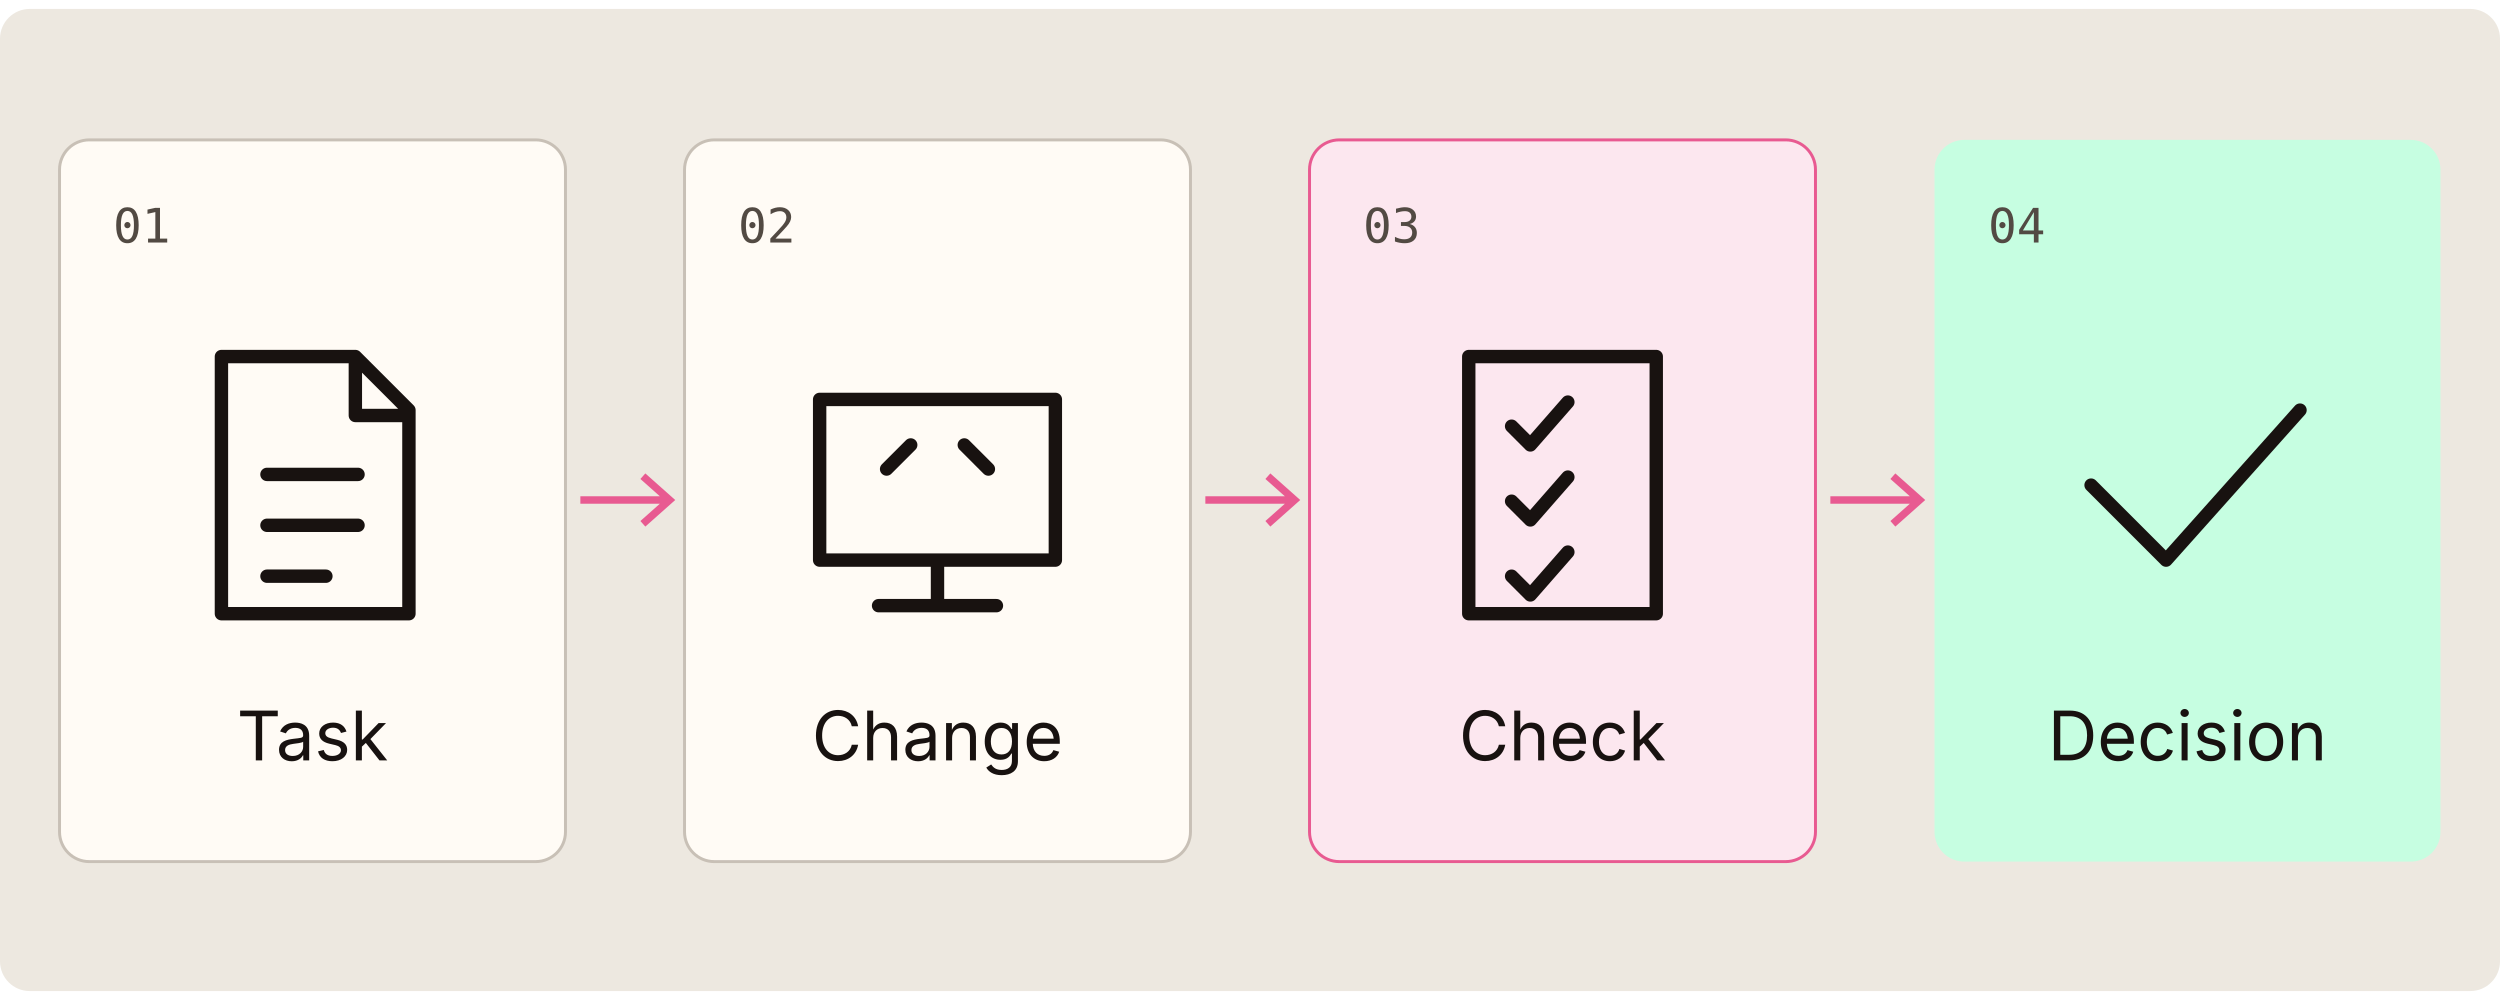
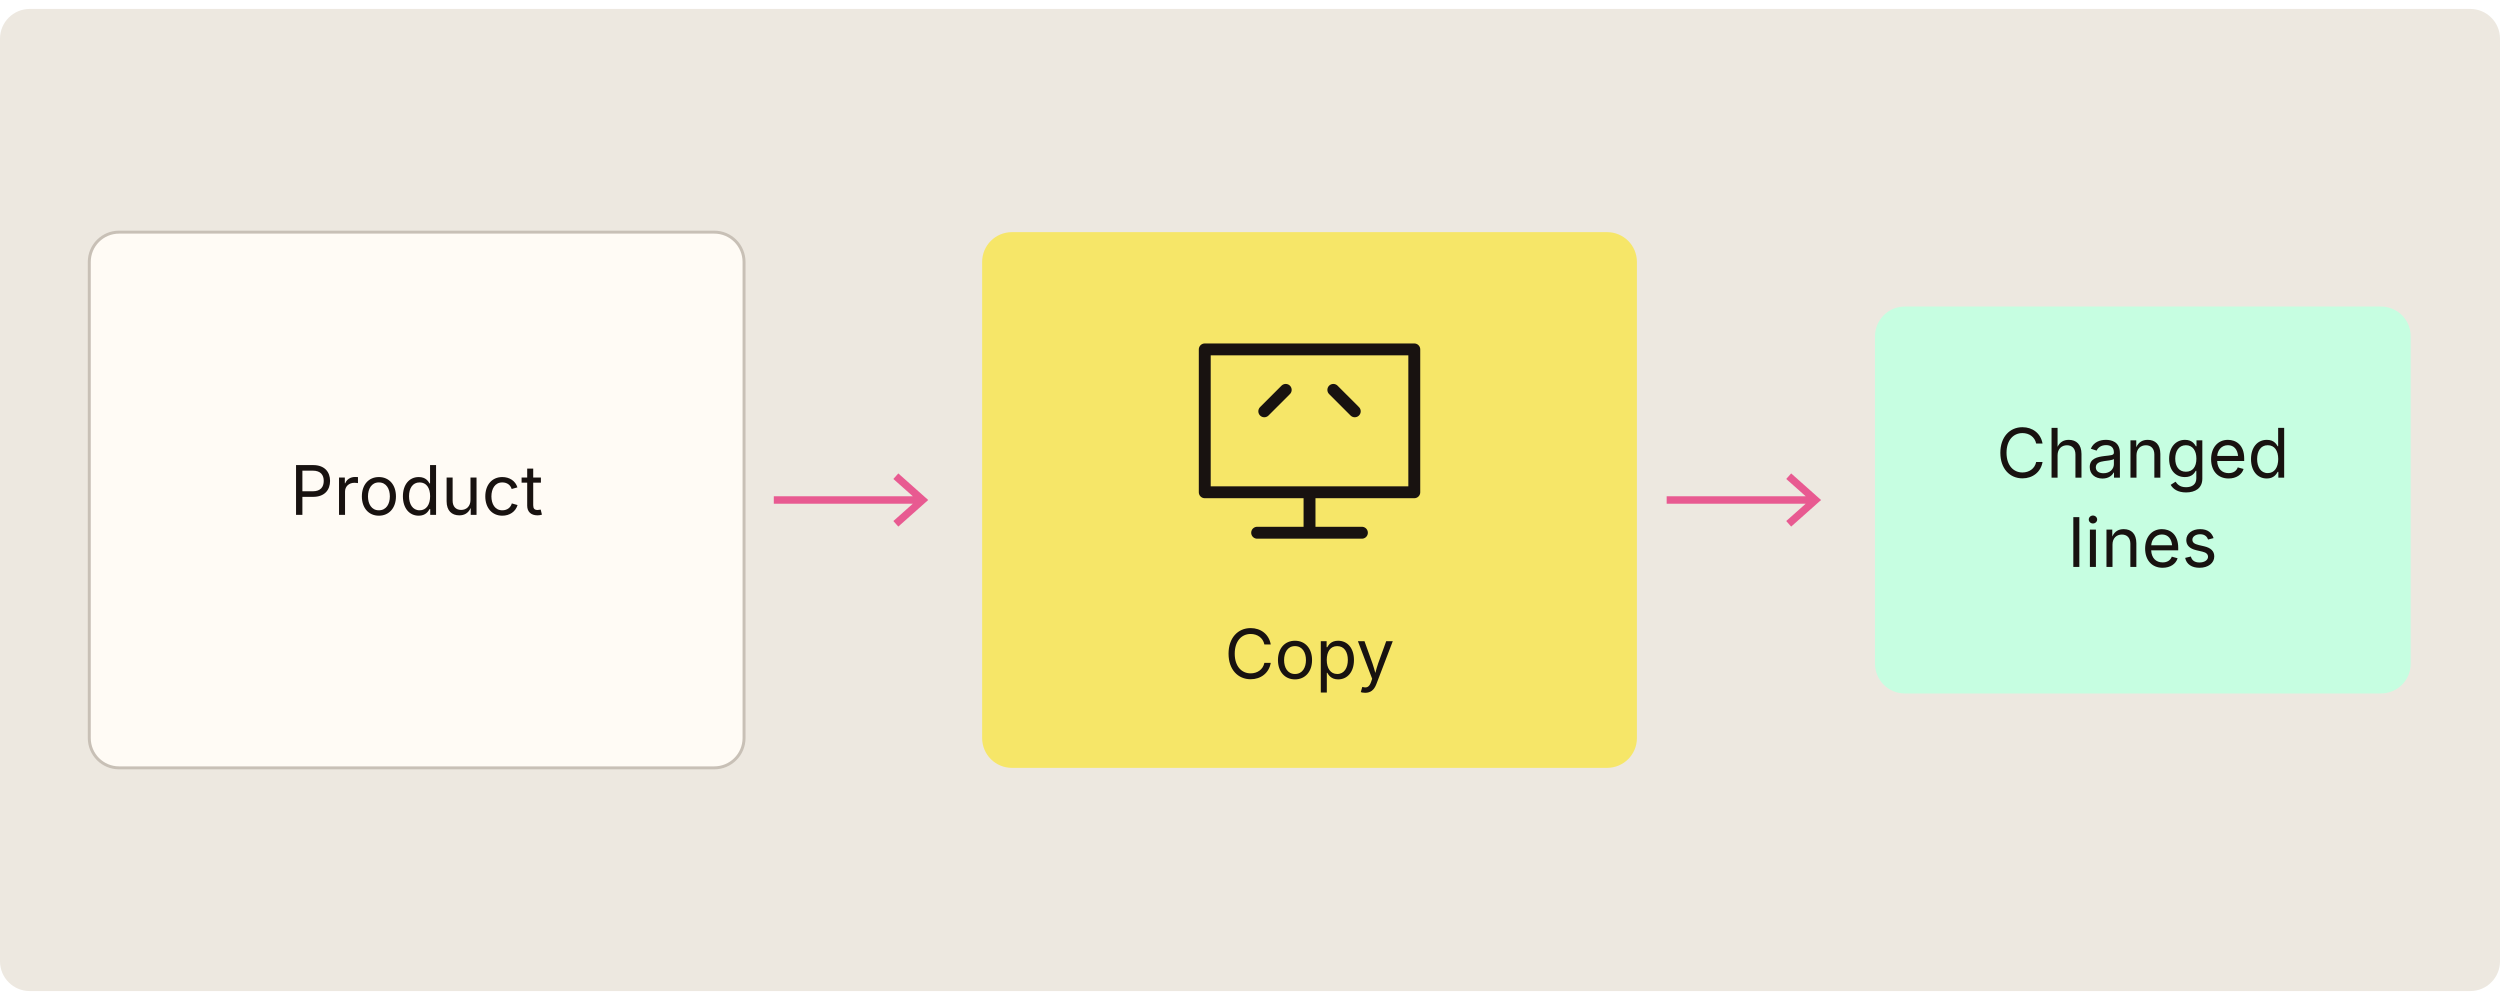
- <svg xmlns="http://www.w3.org/2000/svg" data-slide-visual="" viewBox="0 0 1000 400" role="img" aria-label="Task, change, check, decision" class="pic" preserveAspectRatio="xMidYMid meet" style="fill: rgb(0, 0, 0); fill-opacity: 1; stroke: none; stroke-width: 1px; stroke-opacity: 1; stroke-linecap: butt; stroke-linejoin: miter; stroke-dasharray: none; font-family: Inter, Arial, sans-serif; font-size: 36px; font-weight: 400; font-style: normal; letter-spacing: normal; text-anchor: start; dominant-baseline: auto;">
+ <svg xmlns="http://www.w3.org/2000/svg" data-slide-visual="" viewBox="0 0 1000 400" role="img" aria-label="Only the changed lines come back" class="pic" preserveAspectRatio="xMidYMid meet" style="fill: rgb(0, 0, 0); fill-opacity: 1; stroke: none; stroke-width: 1px; stroke-opacity: 1; stroke-linecap: butt; stroke-linejoin: miter; stroke-dasharray: none; font-family: Inter, Arial, sans-serif; font-size: 36px; font-weight: 400; font-style: normal; letter-spacing: normal; text-anchor: start; dominant-baseline: auto;">
  <g transform="translate(0 3.571429) scale(0.5952381)">
    <rect x="0" y="0" width="1680" height="660" rx="20" style="fill: rgb(237, 232, 224); fill-opacity: 1; stroke: none; stroke-width: 1px; stroke-opacity: 1; stroke-linecap: butt; stroke-linejoin: miter; stroke-dasharray: none; font-family: Inter, Arial, sans-serif; font-size: 36px; font-weight: 400; font-style: normal; letter-spacing: normal; text-anchor: start; dominant-baseline: auto;" />
-     <rect x="40" y="88" width="340" height="485" rx="20" style="fill: rgb(255, 251, 245); fill-opacity: 1; stroke: rgb(200, 192, 182); stroke-width: 2px; stroke-opacity: 1; stroke-linecap: butt; stroke-linejoin: miter; stroke-dasharray: none; font-family: Inter, Arial, sans-serif; font-size: 36px; font-weight: 400; font-style: normal; letter-spacing: normal; text-anchor: start; dominant-baseline: auto;" />
-     <text x="76" y="157" text-anchor="start" font-size="32" style="fill: rgb(82, 74, 67); fill-opacity: 1; stroke: none; stroke-width: 1px; stroke-opacity: 1; stroke-linecap: butt; stroke-linejoin: miter; stroke-dasharray: none; font-family: &quot;JetBrains Mono&quot;, monospace; font-size: 32px; font-weight: 400; font-style: normal; letter-spacing: normal; text-anchor: start; dominant-baseline: auto;">01</text>
-     <g transform="translate(210 320) scale(1.8)" style="fill: rgb(0, 0, 0); fill-opacity: 1; stroke: none; stroke-width: 1px; stroke-opacity: 1; stroke-linecap: butt; stroke-linejoin: miter; stroke-dasharray: none; font-family: Inter, Arial, sans-serif; font-size: 36px; font-weight: 400; font-style: normal; letter-spacing: normal; text-anchor: start; dominant-baseline: auto;">
-       <path d="M-34-48h50l20 20v76h-70Z M16-48v22h20 M-17-4h34 M-17 15h34 M-17 34H5" style="fill: none; fill-opacity: 1; stroke: rgb(24, 18, 16); stroke-width: 5px; stroke-opacity: 1; stroke-linecap: round; stroke-linejoin: round; stroke-dasharray: none; font-family: Inter, Arial, sans-serif; font-size: 36px; font-weight: 400; font-style: normal; letter-spacing: normal; text-anchor: start; dominant-baseline: auto;" />
+     <rect x="60" y="150" width="440" height="360" rx="20" style="fill: rgb(255, 251, 245); fill-opacity: 1; stroke: rgb(200, 192, 182); stroke-width: 2px; stroke-opacity: 1; stroke-linecap: butt; stroke-linejoin: miter; stroke-dasharray: none; font-family: Inter, Arial, sans-serif; font-size: 36px; font-weight: 400; font-style: normal; letter-spacing: normal; text-anchor: start; dominant-baseline: auto;" />
+     <text x="280" y="340" text-anchor="middle" font-size="46" style="fill: rgb(24, 18, 16); fill-opacity: 1; stroke: none; stroke-width: 1px; stroke-opacity: 1; stroke-linecap: butt; stroke-linejoin: miter; stroke-dasharray: none; font-family: Inter, Arial, sans-serif; font-size: 46px; font-weight: 400; font-style: normal; letter-spacing: normal; text-anchor: middle; dominant-baseline: auto;">Product</text>
+     <g class="step" data-s="1">
+       <path d="M520 330h100m-18 -16 18 16-18 16" style="fill: none; fill-opacity: 1; stroke: rgb(232, 90, 145); stroke-width: 5px; stroke-opacity: 1; stroke-linecap: butt; stroke-linejoin: miter; stroke-dasharray: none; font-family: Inter, Arial, sans-serif; font-size: 36px; font-weight: 400; font-style: normal; letter-spacing: normal; text-anchor: start; dominant-baseline: auto;" />
    </g>
-     <text x="210" y="505" text-anchor="middle" font-size="46" style="fill: rgb(24, 18, 16); fill-opacity: 1; stroke: none; stroke-width: 1px; stroke-opacity: 1; stroke-linecap: butt; stroke-linejoin: miter; stroke-dasharray: none; font-family: Inter, Arial, sans-serif; font-size: 46px; font-weight: 400; font-style: normal; letter-spacing: normal; text-anchor: middle; dominant-baseline: auto;">Task</text>
-     <g class="step" data-s="2">
-       <path d="M390 330h60m-18 -16 18 16-18 16" style="fill: none; fill-opacity: 1; stroke: rgb(232, 90, 145); stroke-width: 5px; stroke-opacity: 1; stroke-linecap: butt; stroke-linejoin: miter; stroke-dasharray: none; font-family: Inter, Arial, sans-serif; font-size: 36px; font-weight: 400; font-style: normal; letter-spacing: normal; text-anchor: start; dominant-baseline: auto;" />
-     </g>
-     <rect x="460" y="88" width="340" height="485" rx="20" style="fill: rgb(255, 251, 245); fill-opacity: 1; stroke: rgb(200, 192, 182); stroke-width: 2px; stroke-opacity: 1; stroke-linecap: butt; stroke-linejoin: miter; stroke-dasharray: none; font-family: Inter, Arial, sans-serif; font-size: 36px; font-weight: 400; font-style: normal; letter-spacing: normal; text-anchor: start; dominant-baseline: auto;" />
+     <rect x="660" y="150" width="440" height="360" rx="20" style="fill: rgb(246, 230, 104); fill-opacity: 1; stroke: none; stroke-width: 1px; stroke-opacity: 1; stroke-linecap: butt; stroke-linejoin: miter; stroke-dasharray: none; font-family: Inter, Arial, sans-serif; font-size: 36px; font-weight: 400; font-style: normal; letter-spacing: normal; text-anchor: start; dominant-baseline: auto;" />
    <g class="step" data-s="1">
-       <text x="496" y="157" text-anchor="start" font-size="32" style="fill: rgb(82, 74, 67); fill-opacity: 1; stroke: none; stroke-width: 1px; stroke-opacity: 1; stroke-linecap: butt; stroke-linejoin: miter; stroke-dasharray: none; font-family: &quot;JetBrains Mono&quot;, monospace; font-size: 32px; font-weight: 400; font-style: normal; letter-spacing: normal; text-anchor: start; dominant-baseline: auto;">02</text>
-     </g>
-     <g class="step" data-s="1">
-       <g transform="translate(630 320) scale(1.8)" style="fill: rgb(0, 0, 0); fill-opacity: 1; stroke: none; stroke-width: 1px; stroke-opacity: 1; stroke-linecap: butt; stroke-linejoin: miter; stroke-dasharray: none; font-family: Inter, Arial, sans-serif; font-size: 36px; font-weight: 400; font-style: normal; letter-spacing: normal; text-anchor: start; dominant-baseline: auto;">
+       <g transform="translate(880 280) scale(1.6)" style="fill: rgb(0, 0, 0); fill-opacity: 1; stroke: none; stroke-width: 1px; stroke-opacity: 1; stroke-linecap: butt; stroke-linejoin: miter; stroke-dasharray: none; font-family: Inter, Arial, sans-serif; font-size: 36px; font-weight: 400; font-style: normal; letter-spacing: normal; text-anchor: start; dominant-baseline: auto;">
        <path d="M-44-32h88v60h-88Z M-19-6-10-15 M19-6 10-15 M-22 45h44 M0 28v17" style="fill: none; fill-opacity: 1; stroke: rgb(24, 18, 16); stroke-width: 5px; stroke-opacity: 1; stroke-linecap: round; stroke-linejoin: round; stroke-dasharray: none; font-family: Inter, Arial, sans-serif; font-size: 36px; font-weight: 400; font-style: normal; letter-spacing: normal; text-anchor: start; dominant-baseline: auto;" />
      </g>
    </g>
    <g class="step" data-s="1">
-       <text x="630" y="505" text-anchor="middle" font-size="46" style="fill: rgb(24, 18, 16); fill-opacity: 1; stroke: none; stroke-width: 1px; stroke-opacity: 1; stroke-linecap: butt; stroke-linejoin: miter; stroke-dasharray: none; font-family: Inter, Arial, sans-serif; font-size: 46px; font-weight: 400; font-style: normal; letter-spacing: normal; text-anchor: middle; dominant-baseline: auto;">Change</text>
-     </g>
-     <g class="step" data-s="3">
-       <path d="M810 330h60m-18 -16 18 16-18 16" style="fill: none; fill-opacity: 1; stroke: rgb(232, 90, 145); stroke-width: 5px; stroke-opacity: 1; stroke-linecap: butt; stroke-linejoin: miter; stroke-dasharray: none; font-family: Inter, Arial, sans-serif; font-size: 36px; font-weight: 400; font-style: normal; letter-spacing: normal; text-anchor: start; dominant-baseline: auto;" />
-     </g>
-     <rect x="880" y="88" width="340" height="485" rx="20" style="fill: rgb(252, 231, 239); fill-opacity: 1; stroke: rgb(232, 90, 145); stroke-width: 2px; stroke-opacity: 1; stroke-linecap: butt; stroke-linejoin: miter; stroke-dasharray: none; font-family: Inter, Arial, sans-serif; font-size: 36px; font-weight: 400; font-style: normal; letter-spacing: normal; text-anchor: start; dominant-baseline: auto;" />
-     <g class="step" data-s="2">
-       <text x="916" y="157" text-anchor="start" font-size="32" style="fill: rgb(82, 74, 67); fill-opacity: 1; stroke: none; stroke-width: 1px; stroke-opacity: 1; stroke-linecap: butt; stroke-linejoin: miter; stroke-dasharray: none; font-family: &quot;JetBrains Mono&quot;, monospace; font-size: 32px; font-weight: 400; font-style: normal; letter-spacing: normal; text-anchor: start; dominant-baseline: auto;">03</text>
+       <text x="880" y="450" text-anchor="middle" font-size="46" style="fill: rgb(24, 18, 16); fill-opacity: 1; stroke: none; stroke-width: 1px; stroke-opacity: 1; stroke-linecap: butt; stroke-linejoin: miter; stroke-dasharray: none; font-family: Inter, Arial, sans-serif; font-size: 46px; font-weight: 400; font-style: normal; letter-spacing: normal; text-anchor: middle; dominant-baseline: auto;">Copy</text>
    </g>
    <g class="step" data-s="2">
-       <g transform="translate(1050 320) scale(1.8)" style="fill: rgb(0, 0, 0); fill-opacity: 1; stroke: none; stroke-width: 1px; stroke-opacity: 1; stroke-linecap: butt; stroke-linejoin: miter; stroke-dasharray: none; font-family: Inter, Arial, sans-serif; font-size: 36px; font-weight: 400; font-style: normal; letter-spacing: normal; text-anchor: start; dominant-baseline: auto;">
-         <path d="M-35-48h70v96h-70Z M-19-22l7 7 14-16 M-19 6l7 7 14-16 M-19 34l7 7 14-16" style="fill: none; fill-opacity: 1; stroke: rgb(24, 18, 16); stroke-width: 5px; stroke-opacity: 1; stroke-linecap: round; stroke-linejoin: round; stroke-dasharray: none; font-family: Inter, Arial, sans-serif; font-size: 36px; font-weight: 400; font-style: normal; letter-spacing: normal; text-anchor: start; dominant-baseline: auto;" />
-       </g>
+       <path d="M1120 330h100m-18 -16 18 16-18 16" style="fill: none; fill-opacity: 1; stroke: rgb(232, 90, 145); stroke-width: 5px; stroke-opacity: 1; stroke-linecap: butt; stroke-linejoin: miter; stroke-dasharray: none; font-family: Inter, Arial, sans-serif; font-size: 36px; font-weight: 400; font-style: normal; letter-spacing: normal; text-anchor: start; dominant-baseline: auto;" />
+     </g>
+     <rect x="1260" y="200" width="360" height="260" rx="20" style="fill: rgb(198, 254, 225); fill-opacity: 1; stroke: none; stroke-width: 1px; stroke-opacity: 1; stroke-linecap: butt; stroke-linejoin: miter; stroke-dasharray: none; font-family: Inter, Arial, sans-serif; font-size: 36px; font-weight: 400; font-style: normal; letter-spacing: normal; text-anchor: start; dominant-baseline: auto;" />
+     <g class="step" data-s="2">
+       <text x="1440" y="315" text-anchor="middle" font-size="46" style="fill: rgb(24, 18, 16); fill-opacity: 1; stroke: none; stroke-width: 1px; stroke-opacity: 1; stroke-linecap: butt; stroke-linejoin: miter; stroke-dasharray: none; font-family: Inter, Arial, sans-serif; font-size: 46px; font-weight: 400; font-style: normal; letter-spacing: normal; text-anchor: middle; dominant-baseline: auto;">Changed</text>
    </g>
    <g class="step" data-s="2">
-       <text x="1050" y="505" text-anchor="middle" font-size="46" style="fill: rgb(24, 18, 16); fill-opacity: 1; stroke: none; stroke-width: 1px; stroke-opacity: 1; stroke-linecap: butt; stroke-linejoin: miter; stroke-dasharray: none; font-family: Inter, Arial, sans-serif; font-size: 46px; font-weight: 400; font-style: normal; letter-spacing: normal; text-anchor: middle; dominant-baseline: auto;">Check</text>
-     </g>
-     <g class="step" data-s="3">
-       <path d="M1230 330h60m-18 -16 18 16-18 16" style="fill: none; fill-opacity: 1; stroke: rgb(232, 90, 145); stroke-width: 5px; stroke-opacity: 1; stroke-linecap: butt; stroke-linejoin: miter; stroke-dasharray: none; font-family: Inter, Arial, sans-serif; font-size: 36px; font-weight: 400; font-style: normal; letter-spacing: normal; text-anchor: start; dominant-baseline: auto;" />
-     </g>
-     <rect x="1300" y="88" width="340" height="485" rx="20" style="fill: rgb(198, 254, 225); fill-opacity: 1; stroke: none; stroke-width: 1px; stroke-opacity: 1; stroke-linecap: butt; stroke-linejoin: miter; stroke-dasharray: none; font-family: Inter, Arial, sans-serif; font-size: 36px; font-weight: 400; font-style: normal; letter-spacing: normal; text-anchor: start; dominant-baseline: auto;" />
-     <g class="step" data-s="3">
-       <text x="1336" y="157" text-anchor="start" font-size="32" style="fill: rgb(82, 74, 67); fill-opacity: 1; stroke: none; stroke-width: 1px; stroke-opacity: 1; stroke-linecap: butt; stroke-linejoin: miter; stroke-dasharray: none; font-family: &quot;JetBrains Mono&quot;, monospace; font-size: 32px; font-weight: 400; font-style: normal; letter-spacing: normal; text-anchor: start; dominant-baseline: auto;">04</text>
-     </g>
-     <g class="step" data-s="3">
-       <g transform="translate(1470 320) scale(1.8)" style="fill: rgb(0, 0, 0); fill-opacity: 1; stroke: none; stroke-width: 1px; stroke-opacity: 1; stroke-linecap: butt; stroke-linejoin: miter; stroke-dasharray: none; font-family: Inter, Arial, sans-serif; font-size: 36px; font-weight: 400; font-style: normal; letter-spacing: normal; text-anchor: start; dominant-baseline: auto;">
-         <path d="M-36 0-8 28 42-28" style="fill: none; fill-opacity: 1; stroke: rgb(24, 18, 16); stroke-width: 5px; stroke-opacity: 1; stroke-linecap: round; stroke-linejoin: round; stroke-dasharray: none; font-family: Inter, Arial, sans-serif; font-size: 36px; font-weight: 400; font-style: normal; letter-spacing: normal; text-anchor: start; dominant-baseline: auto;" />
-       </g>
-     </g>
-     <g class="step" data-s="3">
-       <text x="1470" y="505" text-anchor="middle" font-size="46" style="fill: rgb(24, 18, 16); fill-opacity: 1; stroke: none; stroke-width: 1px; stroke-opacity: 1; stroke-linecap: butt; stroke-linejoin: miter; stroke-dasharray: none; font-family: Inter, Arial, sans-serif; font-size: 46px; font-weight: 400; font-style: normal; letter-spacing: normal; text-anchor: middle; dominant-baseline: auto;">Decision</text>
+       <text x="1440" y="375" text-anchor="middle" font-size="46" style="fill: rgb(24, 18, 16); fill-opacity: 1; stroke: none; stroke-width: 1px; stroke-opacity: 1; stroke-linecap: butt; stroke-linejoin: miter; stroke-dasharray: none; font-family: Inter, Arial, sans-serif; font-size: 46px; font-weight: 400; font-style: normal; letter-spacing: normal; text-anchor: middle; dominant-baseline: auto;">lines</text>
    </g>
  </g>
</svg>
